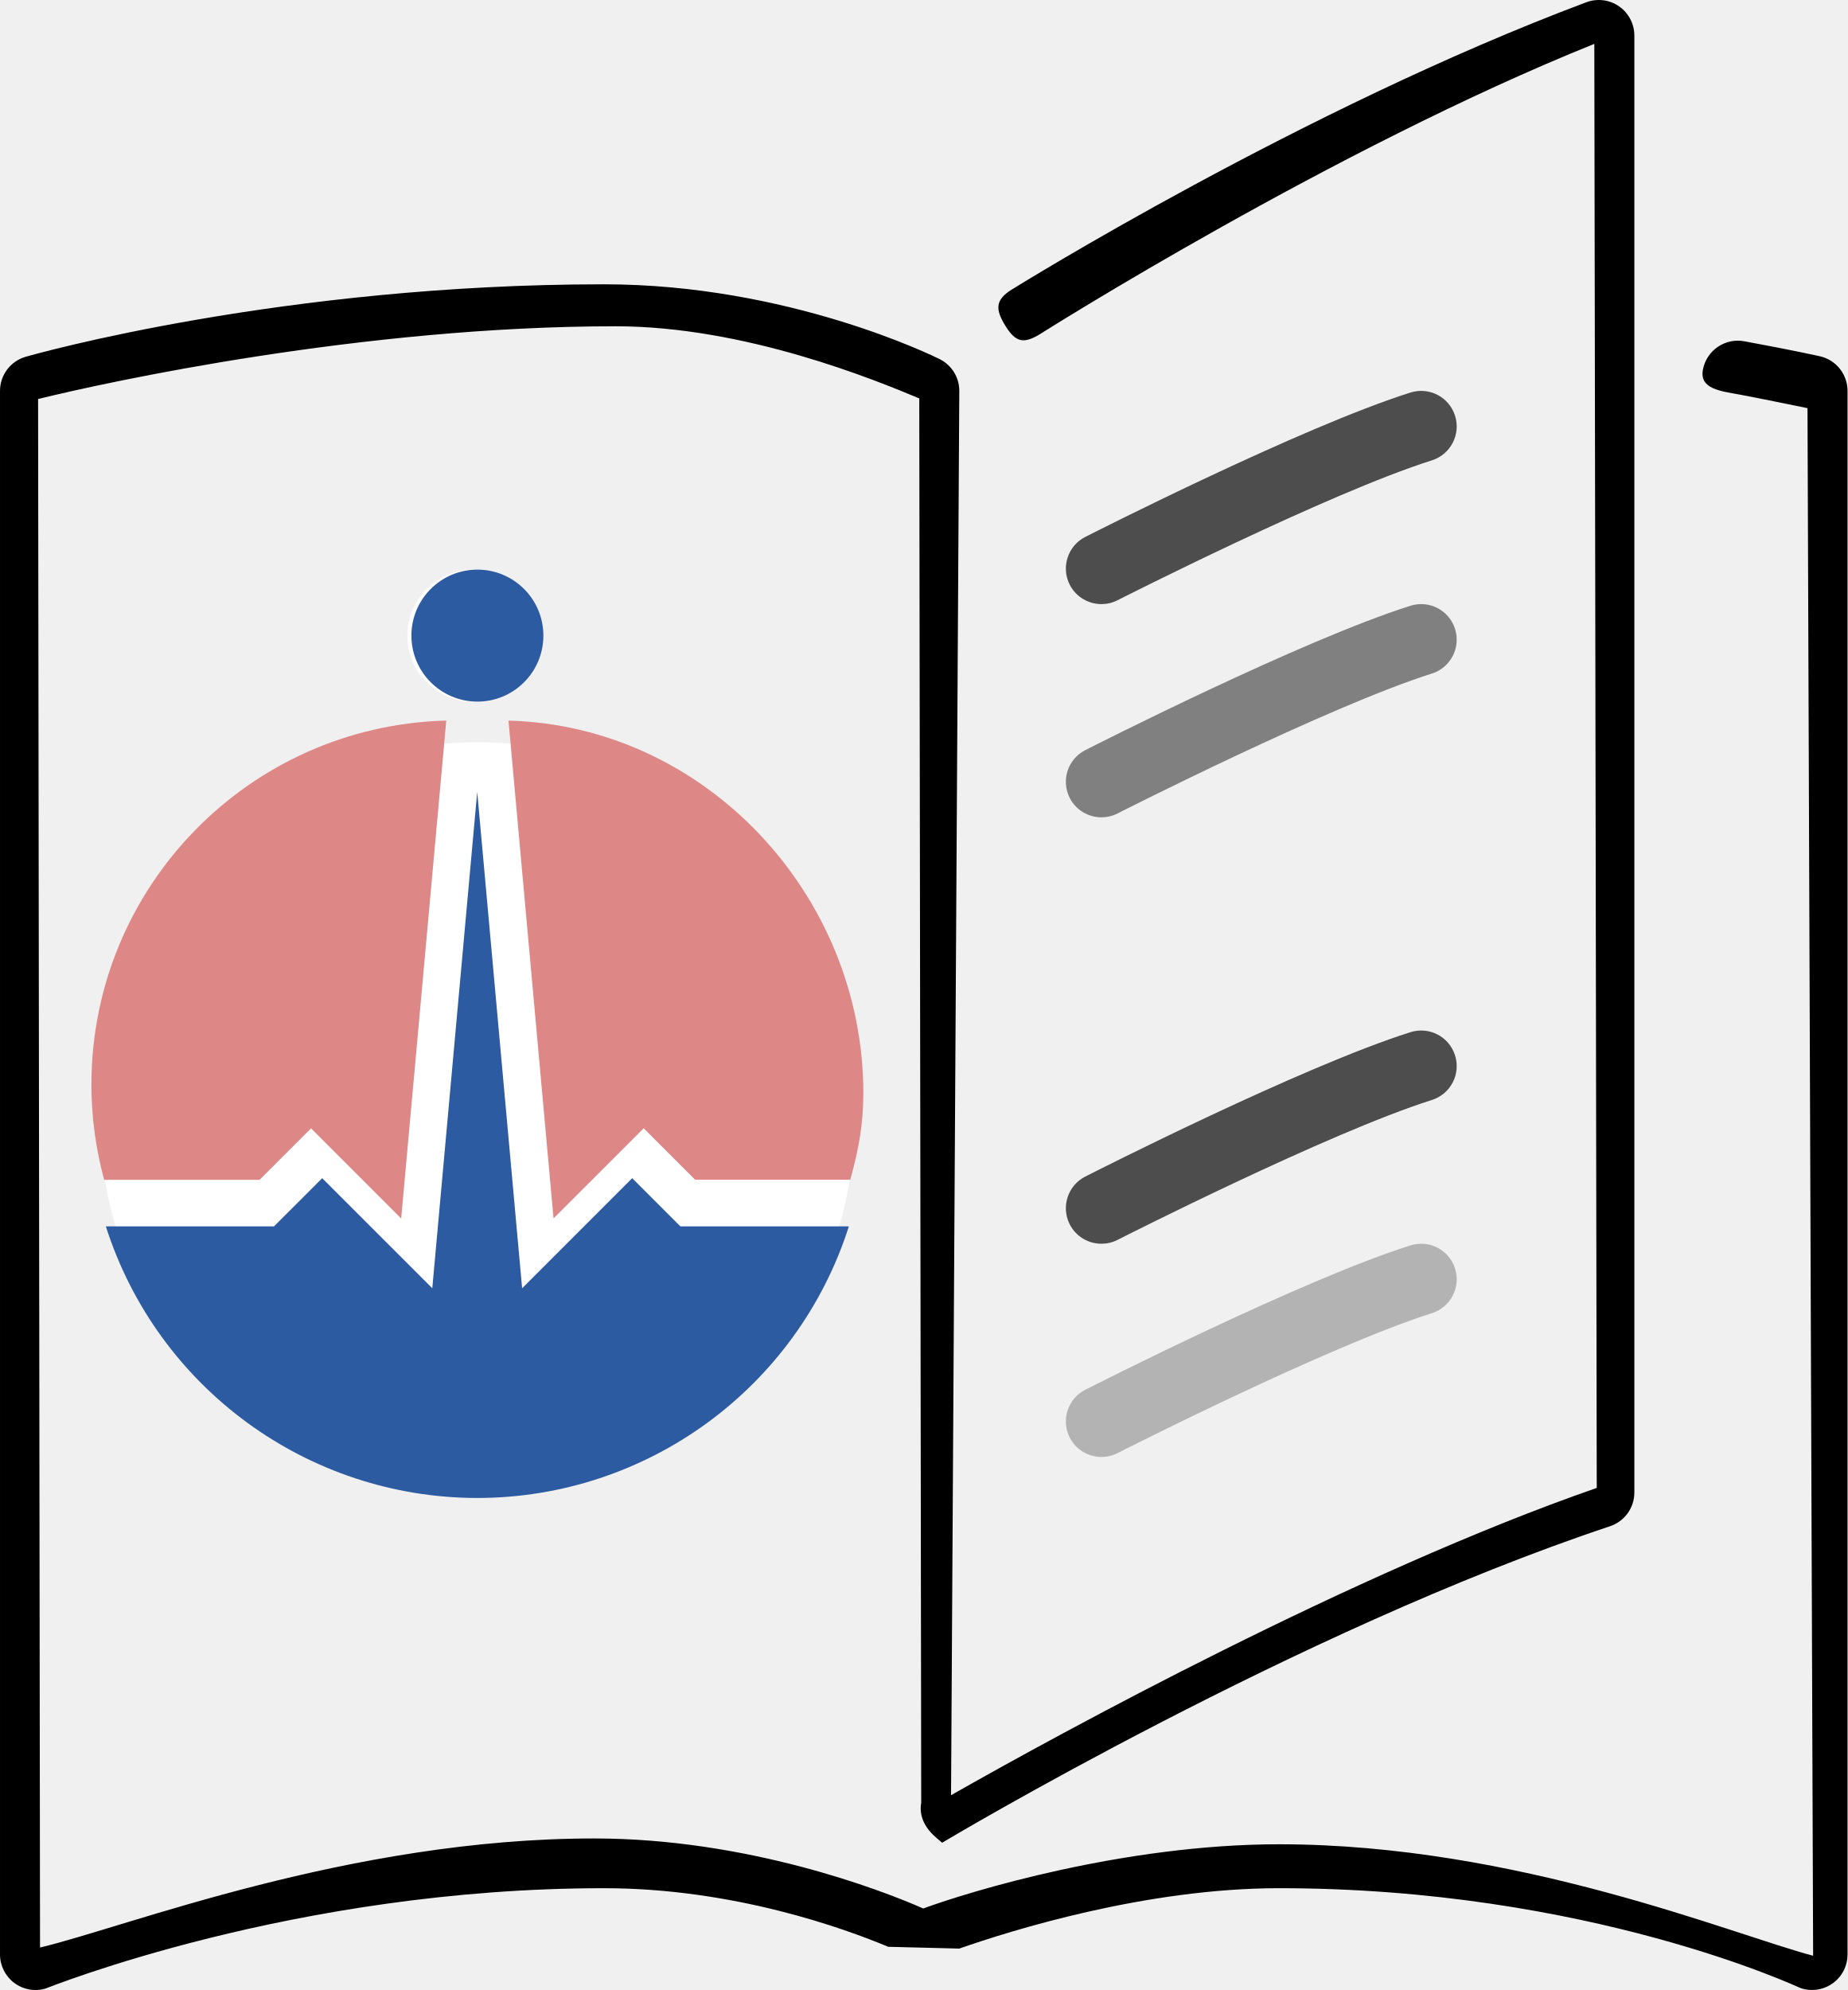
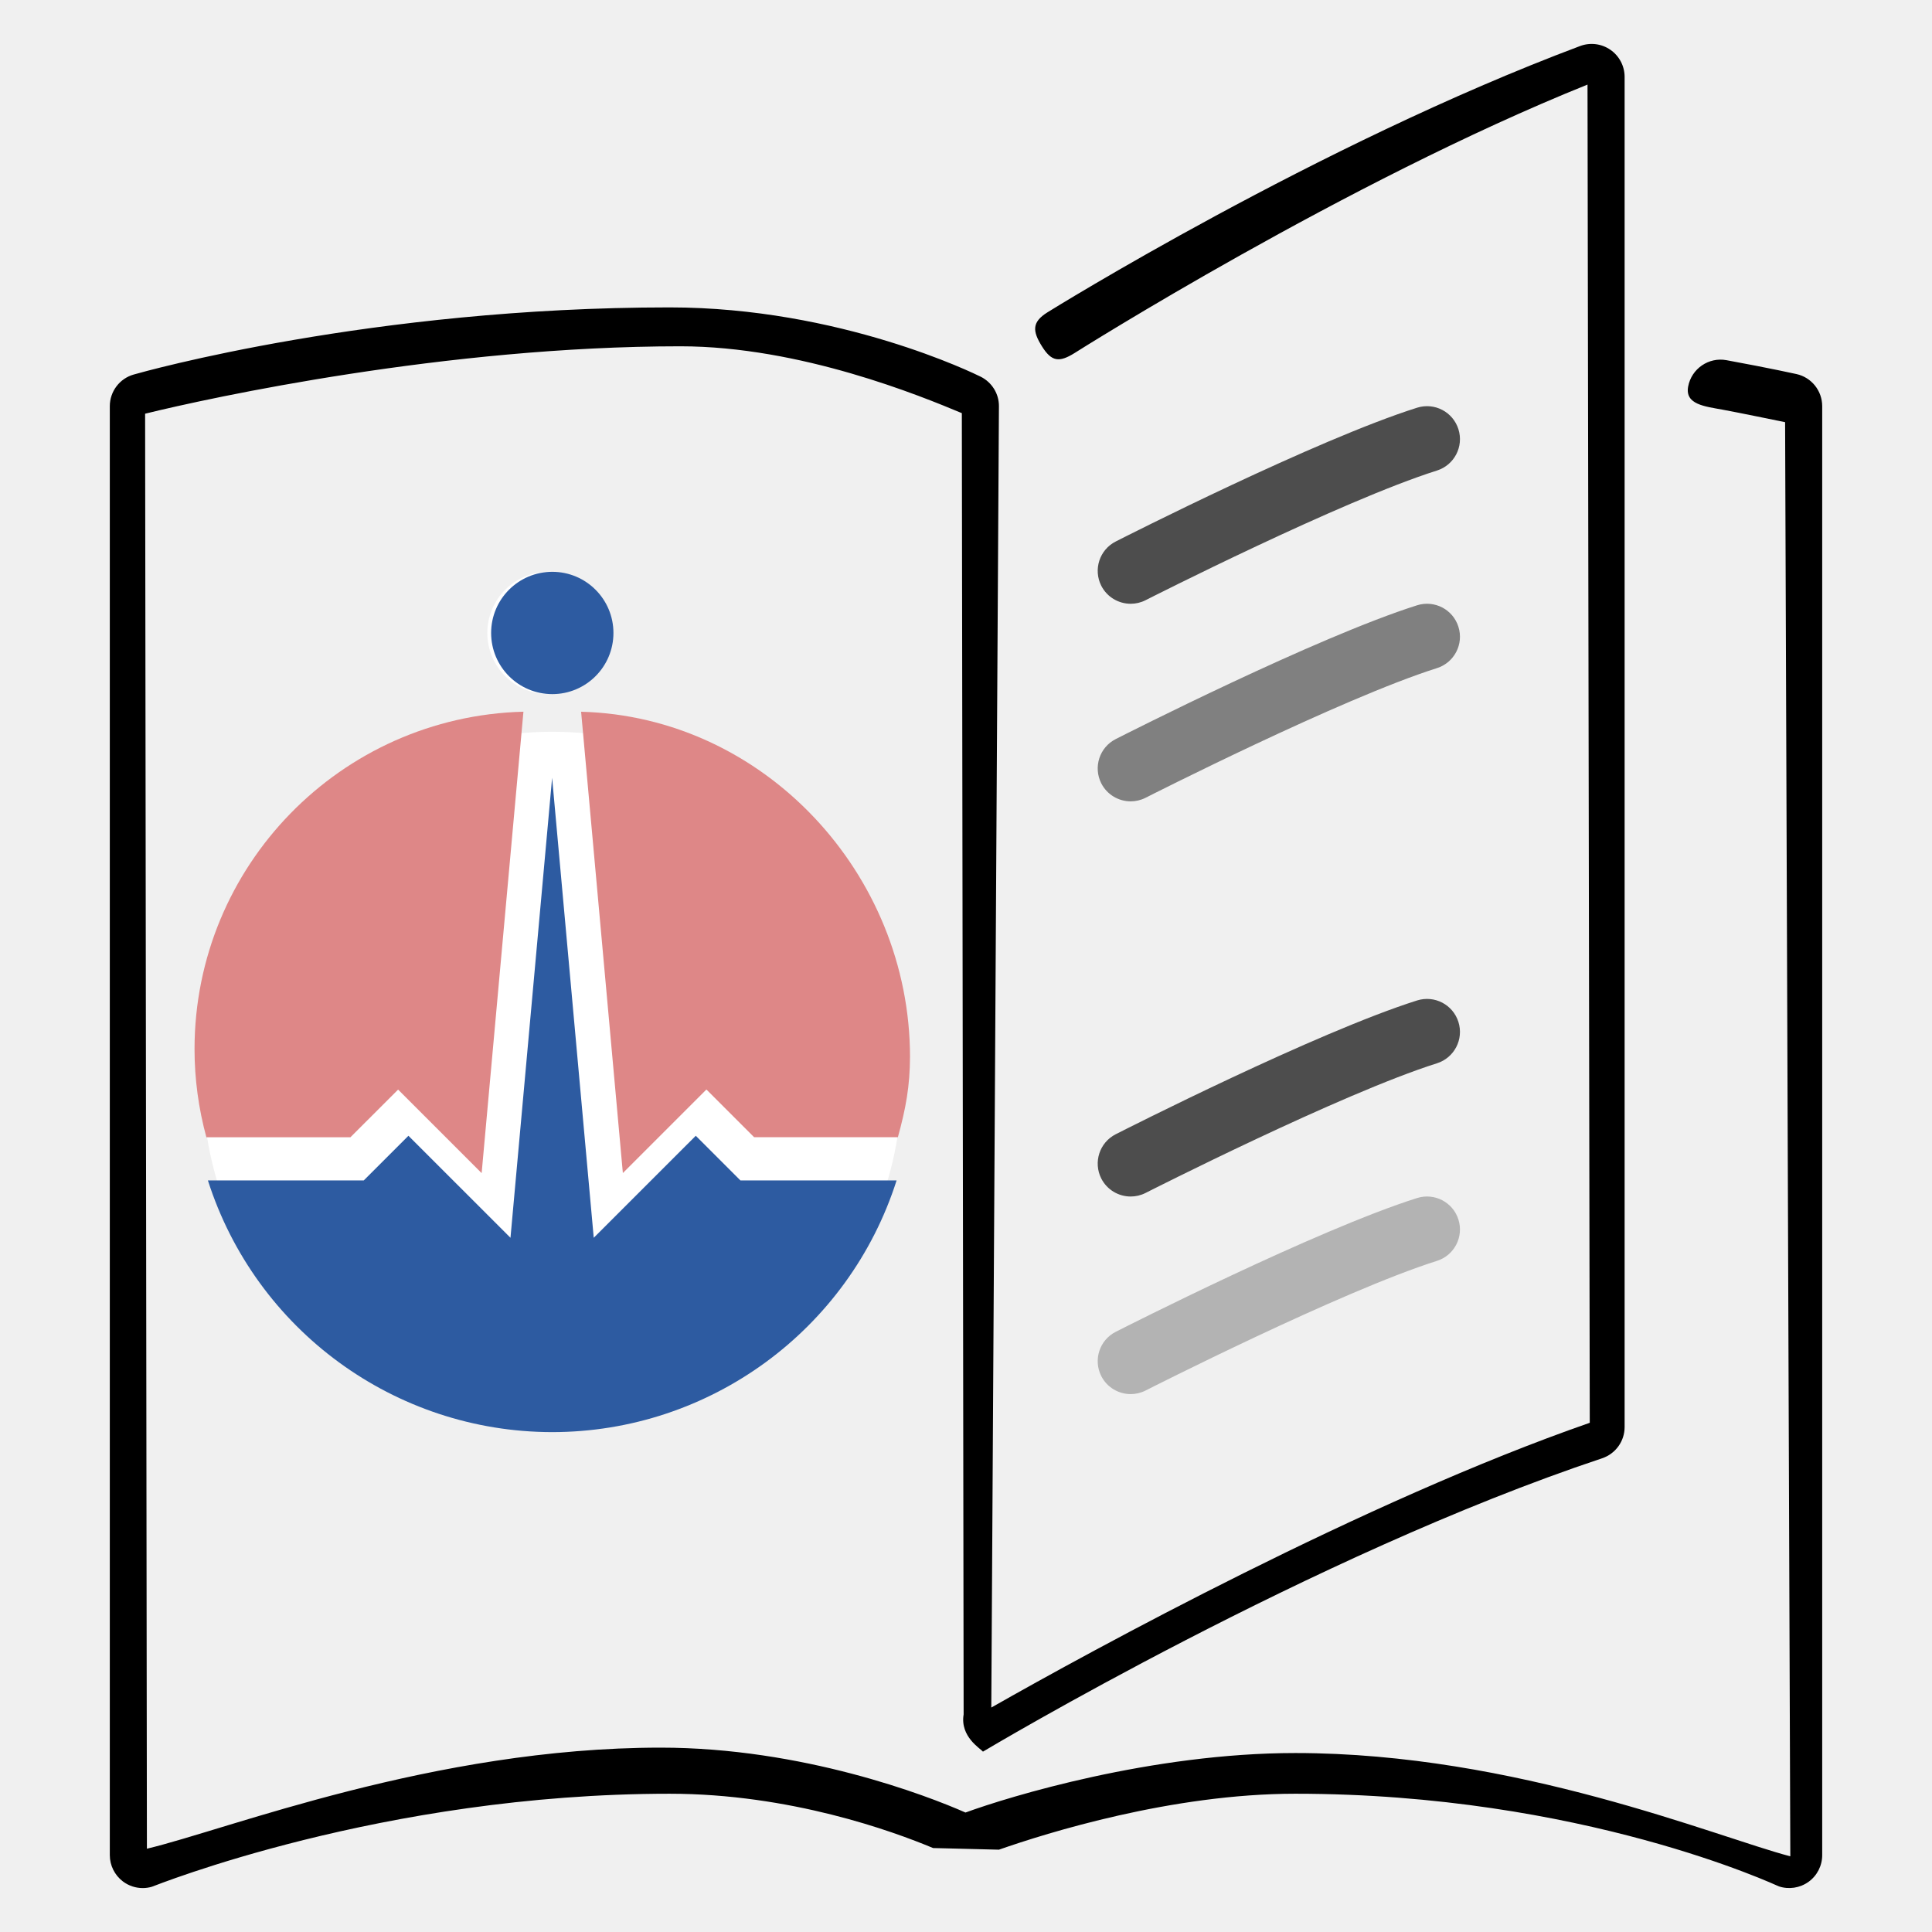
- <svg xmlns="http://www.w3.org/2000/svg" width="31.825mm" height="34.273mm" viewBox="0 0 31.825 34.273" version="1.1" id="svg8">
+ <svg xmlns="http://www.w3.org/2000/svg" width="340" height="340" viewBox="0 0 89.958 89.958" version="1.1" id="svg8">
  <defs id="defs2">
    </defs>
  <g id="layer1" transform="translate(-169.1294,-15.97338)">
-     <g id="g1000" transform="matrix(1.237427,0,0,1.237427,-41.93291,-9.812679)">
-       <g id="g850" transform="matrix(0.3059965,0,0,0.3059965,131.4553,24.5202)">
-         <circle r="14.725" cy="38.888" cx="149.529" id="path1218-5-0" style="opacity:1;fill:#ffffff;fill-opacity:1;stroke:#ffffff;stroke-width:4.87;stroke-linejoin:round;stroke-miterlimit:4;stroke-dasharray:none;stroke-dashoffset:0;stroke-opacity:1" />
-         <path id="path837-0" d="m 148.114,20.743 c -8.979,0.233 -16.14,7.576 -16.143,16.558 -5.8e-4,1.463 0.197,2.919 0.581,4.33 h 7.07 l 2.341,-2.34 4.1,4.1 z" style="opacity:1;fill:#de8787;fill-opacity:1;stroke:none;stroke-width:0.5;stroke-linejoin:round;stroke-miterlimit:4;stroke-dasharray:none;stroke-dashoffset:0;stroke-opacity:0.392" />
-         <path id="path837-3-5" d="m 149.522,23.986 -2.044,22.578 -5.008,-5.007 -2.193,2.191 h -7.65 c 2.348,7.352 9.176,12.345 16.894,12.355 7.723,-0.003 14.559,-4.998 16.909,-12.355 h -7.666 l -2.191,-2.191 -5.008,5.007 z" style="opacity:1;fill:#2d5ba1;fill-opacity:1;stroke:none;stroke-width:0.5;stroke-linejoin:round;stroke-miterlimit:4;stroke-dasharray:none;stroke-dashoffset:0;stroke-opacity:1" />
-         <path id="path837-36-6" d="m 150.945,20.746 2.049,22.641 4.101,-4.1 2.34,2.34 h 7.058 c 0.389,-1.411 0.589,-2.49 0.595,-3.953 -0.008,-8.979 -7.166,-16.696 -16.143,-16.929 z" style="opacity:1;fill:#de8787;fill-opacity:1;stroke:none;stroke-width:0.5;stroke-linejoin:round;stroke-miterlimit:4;stroke-dasharray:none;stroke-dashoffset:0;stroke-opacity:0.392" />
+     <g id="g899" transform="translate(5.112798,2.045829)">
+       <g id="g1000" transform="matrix(3.100225,0,0,3.100225,-359.6618,-48.63048)">
+         <g id="g850" transform="matrix(0.3059965,0,0,0.3059965,131.4553,24.5202)">
+           <circle r="14.725" cy="38.888" cx="149.529" id="path1218-5-0" style="opacity:1;fill:#ffffff;fill-opacity:1;stroke:#ffffff;stroke-width:4.87;stroke-linejoin:round;stroke-miterlimit:4;stroke-dasharray:none;stroke-dashoffset:0;stroke-opacity:1" />
+           <path id="path837-0" d="m 148.114,20.743 c -8.979,0.233 -16.14,7.576 -16.143,16.558 -5.8e-4,1.463 0.197,2.919 0.581,4.33 h 7.07 l 2.341,-2.34 4.1,4.1 z" style="opacity:1;fill:#de8787;fill-opacity:1;stroke:none;stroke-width:0.5;stroke-linejoin:round;stroke-miterlimit:4;stroke-dasharray:none;stroke-dashoffset:0;stroke-opacity:0.392" />
+           <path id="path837-3-5" d="m 149.522,23.986 -2.044,22.578 -5.008,-5.007 -2.193,2.191 h -7.65 c 2.348,7.352 9.176,12.345 16.894,12.355 7.723,-0.003 14.559,-4.998 16.909,-12.355 h -7.666 l -2.191,-2.191 -5.008,5.007 z" style="opacity:1;fill:#2d5ba1;fill-opacity:1;stroke:none;stroke-width:0.5;stroke-linejoin:round;stroke-miterlimit:4;stroke-dasharray:none;stroke-dashoffset:0;stroke-opacity:1" />
+           <path id="path837-36-6" d="m 150.945,20.746 2.049,22.641 4.101,-4.1 2.34,2.34 h 7.058 c 0.389,-1.411 0.589,-2.49 0.595,-3.953 -0.008,-8.979 -7.166,-16.696 -16.143,-16.929 z" style="opacity:1;fill:#de8787;fill-opacity:1;stroke:none;stroke-width:0.5;stroke-linejoin:round;stroke-miterlimit:4;stroke-dasharray:none;stroke-dashoffset:0;stroke-opacity:0.392" />
+         </g>
+         <circle style="opacity:1;fill:#ffffff;fill-opacity:0.987;stroke:#ffffff;stroke-width:0.261;stroke-linejoin:round;stroke-miterlimit:4;stroke-dasharray:none;stroke-dashoffset:0;stroke-opacity:1" id="circle1353" cx="177.154" cy="29.685" r="0.788" />
+         <circle r="0.788" cy="29.685" cx="177.211" id="circle1343" style="opacity:1;fill:#2d5ba1;fill-opacity:1;stroke:#2d5ba1;stroke-width:0.261;stroke-linejoin:round;stroke-miterlimit:4;stroke-dasharray:none;stroke-dashoffset:0;stroke-opacity:1" />
      </g>
-       <circle style="opacity:1;fill:#ffffff;fill-opacity:0.987;stroke:#ffffff;stroke-width:0.261;stroke-linejoin:round;stroke-miterlimit:4;stroke-dasharray:none;stroke-dashoffset:0;stroke-opacity:1" id="circle1353" cx="177.154" cy="29.685" r="0.788" />
-       <circle r="0.788" cy="29.685" cx="177.211" id="circle1343" style="opacity:1;fill:#2d5ba1;fill-opacity:1;stroke:#2d5ba1;stroke-width:0.261;stroke-linejoin:round;stroke-miterlimit:4;stroke-dasharray:none;stroke-dashoffset:0;stroke-opacity:1" />
-     </g>
-     <g id="g960" transform="matrix(0.07171988,0,0,0.07171988,166.6814,15.97339)" style="stroke-width:0;stroke-miterlimit:4;stroke-dasharray:none">
-       <g id="g892" style="stroke-width:0;stroke-miterlimit:4;stroke-dasharray:none">
-         <g id="g890" style="stroke-width:0;stroke-miterlimit:4;stroke-dasharray:none">
-           <g id="g888" style="stroke-width:0;stroke-miterlimit:4;stroke-dasharray:none">
-             <path d="m 298.677,145.071 c 1.297,0 2.628,-0.299 3.866,-0.93 0.503,-0.256 50.731,-25.771 75.503,-33.596 4.489,-1.425 6.98,-6.221 5.555,-10.709 -1.417,-4.489 -6.178,-6.989 -10.709,-5.572 -26.095,8.252 -75.981,33.596 -78.097,34.671 -4.198,2.133 -5.871,7.27 -3.738,11.477 1.51,2.952 4.514,4.659 7.62,4.659 z" id="path868" style="fill:#4d4d4d;stroke-width:0;stroke-miterlimit:4;stroke-dasharray:none" />
-             <path d="m 264.536,467.924 c 12.442,-4.352 44.851,-14.498 76.8,-14.498 74.334,0 124.809,23.839 125.312,24.009 2.568,0.853 5.436,0.427 7.68,-1.178 2.227,-1.604 3.541,-4.181 3.541,-6.921 V 93.871 c 0,-4.002 -2.773,-7.467 -6.682,-8.329 0,0 -6.69,-1.493 -18.125,-3.593 -4.617,-0.853 -9.079,2.219 -9.933,6.844 -0.853,4.642 4.306,5.129 8.94,5.982 4.361,0.802 13.37,2.675 16.186,3.239 L 469.606,469.646 c -19.337,-5.069 -71.08,-26.766 -128.271,-26.766 -37.18,0 -74.168,11.279 -85.467,15.418 -10.044,-4.437 -42.268,-16.816 -78.996,-16.816 -58.778,0 -112.32,21.265 -133.124,26.189 L 43.282,95.817 c 17.041,-4.19 78.085,-17.467 138.714,-17.467 31.113,0 62.454,12.946 72.925,17.324 l 0.466,337.201 c -0.972,5.804 4.416,8.875 5.009,9.642 0.845,-0.503 85.393,-51.004 160.435,-76.015 3.49,-1.169 5.837,-4.42 5.837,-8.098 V 8.537 c 0,-2.799 -1.374,-5.419 -3.678,-7.014 -2.287,-1.596 -5.222,-1.963 -7.859,-0.981 -68.275,25.608 -137.36,68.599 -138.052,69.026 -3.994,2.5 -3.896,4.801 -1.396,8.795 2.492,3.994 4.463,4.226 8.465,1.726 0.631,-0.401 70.161,-44.322 132.906,-69.555 l 0.582,346.77 c -58.249,20.241 -129.081,58.997 -155.082,73.793 L 264.534,93.871 c 0.019,-3.234 -1.826,-6.187 -4.719,-7.637 -1.468,-0.725 -36.437,-17.963 -80.614,-17.963 -77.107,0 -136.388,16.683 -138.88,17.399 -3.661,1.041 -6.187,4.395 -6.187,8.201 v 375.467 c 0,2.671 1.263,5.197 3.388,6.81 1.502,1.135 3.311,1.724 5.146,1.724 0.785,0 1.57,-0.111 2.338,-0.333 0.589,-0.162 59.597,-24.112 134.195,-24.112 31.198,0 57.856,9.711 68.267,14.071 z" id="path870" style="stroke-width:0;stroke-miterlimit:4;stroke-dasharray:none" />
-             <path d="m 291.057,191.611 c 1.51,2.953 4.514,4.659 7.62,4.659 1.297,0 2.628,-0.299 3.866,-0.93 0.503,-0.256 50.731,-25.771 75.503,-33.596 4.489,-1.425 6.98,-6.221 5.555,-10.709 -1.417,-4.489 -6.178,-6.989 -10.709,-5.572 -26.095,8.252 -75.981,33.596 -78.097,34.671 -4.199,2.133 -5.871,7.271 -3.738,11.477 z" id="path872" style="fill:#808080;stroke-width:0;stroke-miterlimit:4;stroke-dasharray:none" />
-             <path d="m 291.057,294.011 c 1.51,2.953 4.514,4.659 7.62,4.659 1.297,0 2.628,-0.299 3.866,-0.93 0.503,-0.256 50.731,-25.771 75.503,-33.596 4.489,-1.425 6.98,-6.221 5.555,-10.709 -1.417,-4.489 -6.178,-6.989 -10.709,-5.572 -26.095,8.252 -75.981,33.596 -78.097,34.671 -4.199,2.133 -5.871,7.271 -3.738,11.477 z" id="path874" style="fill:#4d4d4d;stroke-width:0;stroke-miterlimit:4;stroke-dasharray:none" />
-             <path d="m 291.057,345.211 c 1.51,2.953 4.514,4.659 7.62,4.659 1.297,0 2.628,-0.299 3.866,-0.93 0.503,-0.256 50.731,-25.771 75.503,-33.596 4.489,-1.425 6.98,-6.221 5.555,-10.709 -1.417,-4.488 -6.178,-6.989 -10.709,-5.572 -26.095,8.252 -75.981,33.596 -78.097,34.671 -4.199,2.133 -5.871,7.271 -3.738,11.477 z" id="path880" style="fill:#b3b3b3;stroke-width:0;stroke-miterlimit:4;stroke-dasharray:none" />
+       <g id="g960" transform="matrix(0.1796855,0,0,0.1796855,162.9961,15.9734)" style="stroke-width:0;stroke-miterlimit:4;stroke-dasharray:none">
+         <g id="g892" style="stroke-width:0;stroke-miterlimit:4;stroke-dasharray:none">
+           <g id="g890" style="stroke-width:0;stroke-miterlimit:4;stroke-dasharray:none">
+             <g id="g888" style="stroke-width:0;stroke-miterlimit:4;stroke-dasharray:none">
+               <path d="m 298.677,145.071 c 1.297,0 2.628,-0.299 3.866,-0.93 0.503,-0.256 50.731,-25.771 75.503,-33.596 4.489,-1.425 6.98,-6.221 5.555,-10.709 -1.417,-4.489 -6.178,-6.989 -10.709,-5.572 -26.095,8.252 -75.981,33.596 -78.097,34.671 -4.198,2.133 -5.871,7.27 -3.738,11.477 1.51,2.952 4.514,4.659 7.62,4.659 z" id="path868" style="fill:#4d4d4d;stroke-width:0;stroke-miterlimit:4;stroke-dasharray:none" />
+               <path d="m 264.536,467.924 c 12.442,-4.352 44.851,-14.498 76.8,-14.498 74.334,0 124.809,23.839 125.312,24.009 2.568,0.853 5.436,0.427 7.68,-1.178 2.227,-1.604 3.541,-4.181 3.541,-6.921 V 93.871 c 0,-4.002 -2.773,-7.467 -6.682,-8.329 0,0 -6.69,-1.493 -18.125,-3.593 -4.617,-0.853 -9.079,2.219 -9.933,6.844 -0.853,4.642 4.306,5.129 8.94,5.982 4.361,0.802 13.37,2.675 16.186,3.239 L 469.606,469.646 c -19.337,-5.069 -71.08,-26.766 -128.271,-26.766 -37.18,0 -74.168,11.279 -85.467,15.418 -10.044,-4.437 -42.268,-16.816 -78.996,-16.816 -58.778,0 -112.32,21.265 -133.124,26.189 L 43.282,95.817 c 17.041,-4.19 78.085,-17.467 138.714,-17.467 31.113,0 62.454,12.946 72.925,17.324 l 0.466,337.201 c -0.972,5.804 4.416,8.875 5.009,9.642 0.845,-0.503 85.393,-51.004 160.435,-76.015 3.49,-1.169 5.837,-4.42 5.837,-8.098 V 8.537 c 0,-2.799 -1.374,-5.419 -3.678,-7.014 -2.287,-1.596 -5.222,-1.963 -7.859,-0.981 -68.275,25.608 -137.36,68.599 -138.052,69.026 -3.994,2.5 -3.896,4.801 -1.396,8.795 2.492,3.994 4.463,4.226 8.465,1.726 0.631,-0.401 70.161,-44.322 132.906,-69.555 l 0.582,346.77 c -58.249,20.241 -129.081,58.997 -155.082,73.793 L 264.534,93.871 c 0.019,-3.234 -1.826,-6.187 -4.719,-7.637 -1.468,-0.725 -36.437,-17.963 -80.614,-17.963 -77.107,0 -136.388,16.683 -138.88,17.399 -3.661,1.041 -6.187,4.395 -6.187,8.201 v 375.467 c 0,2.671 1.263,5.197 3.388,6.81 1.502,1.135 3.311,1.724 5.146,1.724 0.785,0 1.57,-0.111 2.338,-0.333 0.589,-0.162 59.597,-24.112 134.195,-24.112 31.198,0 57.856,9.711 68.267,14.071 z" id="path870" style="stroke-width:0;stroke-miterlimit:4;stroke-dasharray:none" />
+               <path d="m 291.057,191.611 c 1.51,2.953 4.514,4.659 7.62,4.659 1.297,0 2.628,-0.299 3.866,-0.93 0.503,-0.256 50.731,-25.771 75.503,-33.596 4.489,-1.425 6.98,-6.221 5.555,-10.709 -1.417,-4.489 -6.178,-6.989 -10.709,-5.572 -26.095,8.252 -75.981,33.596 -78.097,34.671 -4.199,2.133 -5.871,7.271 -3.738,11.477 z" id="path872" style="fill:#808080;stroke-width:0;stroke-miterlimit:4;stroke-dasharray:none" />
+               <path d="m 291.057,294.011 c 1.51,2.953 4.514,4.659 7.62,4.659 1.297,0 2.628,-0.299 3.866,-0.93 0.503,-0.256 50.731,-25.771 75.503,-33.596 4.489,-1.425 6.98,-6.221 5.555,-10.709 -1.417,-4.489 -6.178,-6.989 -10.709,-5.572 -26.095,8.252 -75.981,33.596 -78.097,34.671 -4.199,2.133 -5.871,7.271 -3.738,11.477 z" id="path874" style="fill:#4d4d4d;stroke-width:0;stroke-miterlimit:4;stroke-dasharray:none" />
+               <path d="m 291.057,345.211 c 1.51,2.953 4.514,4.659 7.62,4.659 1.297,0 2.628,-0.299 3.866,-0.93 0.503,-0.256 50.731,-25.771 75.503,-33.596 4.489,-1.425 6.98,-6.221 5.555,-10.709 -1.417,-4.488 -6.178,-6.989 -10.709,-5.572 -26.095,8.252 -75.981,33.596 -78.097,34.671 -4.199,2.133 -5.871,7.271 -3.738,11.477 z" id="path880" style="fill:#b3b3b3;stroke-width:0;stroke-miterlimit:4;stroke-dasharray:none" />
+             </g>
          </g>
        </g>
+         <g id="g894" style="stroke-width:0;stroke-miterlimit:4;stroke-dasharray:none" />
+         <g id="g896" style="stroke-width:0;stroke-miterlimit:4;stroke-dasharray:none" />
+         <g id="g898" style="stroke-width:0;stroke-miterlimit:4;stroke-dasharray:none" />
+         <g id="g900" style="stroke-width:0;stroke-miterlimit:4;stroke-dasharray:none" />
+         <g id="g902" style="stroke-width:0;stroke-miterlimit:4;stroke-dasharray:none" />
+         <g id="g904" style="stroke-width:0;stroke-miterlimit:4;stroke-dasharray:none" />
+         <g id="g906" style="stroke-width:0;stroke-miterlimit:4;stroke-dasharray:none" />
+         <g id="g908" style="stroke-width:0;stroke-miterlimit:4;stroke-dasharray:none" />
+         <g id="g910" style="stroke-width:0;stroke-miterlimit:4;stroke-dasharray:none" />
+         <g id="g912" style="stroke-width:0;stroke-miterlimit:4;stroke-dasharray:none" />
+         <g id="g914" style="stroke-width:0;stroke-miterlimit:4;stroke-dasharray:none" />
+         <g id="g916" style="stroke-width:0;stroke-miterlimit:4;stroke-dasharray:none" />
+         <g id="g918" style="stroke-width:0;stroke-miterlimit:4;stroke-dasharray:none" />
+         <g id="g920" style="stroke-width:0;stroke-miterlimit:4;stroke-dasharray:none" />
+         <g id="g922" style="stroke-width:0;stroke-miterlimit:4;stroke-dasharray:none" />
      </g>
-       <g id="g894" style="stroke-width:0;stroke-miterlimit:4;stroke-dasharray:none">
- </g>
-       <g id="g896" style="stroke-width:0;stroke-miterlimit:4;stroke-dasharray:none">
- </g>
-       <g id="g898" style="stroke-width:0;stroke-miterlimit:4;stroke-dasharray:none">
- </g>
-       <g id="g900" style="stroke-width:0;stroke-miterlimit:4;stroke-dasharray:none">
- </g>
-       <g id="g902" style="stroke-width:0;stroke-miterlimit:4;stroke-dasharray:none">
- </g>
-       <g id="g904" style="stroke-width:0;stroke-miterlimit:4;stroke-dasharray:none">
- </g>
-       <g id="g906" style="stroke-width:0;stroke-miterlimit:4;stroke-dasharray:none">
- </g>
-       <g id="g908" style="stroke-width:0;stroke-miterlimit:4;stroke-dasharray:none">
- </g>
-       <g id="g910" style="stroke-width:0;stroke-miterlimit:4;stroke-dasharray:none">
- </g>
-       <g id="g912" style="stroke-width:0;stroke-miterlimit:4;stroke-dasharray:none">
- </g>
-       <g id="g914" style="stroke-width:0;stroke-miterlimit:4;stroke-dasharray:none">
- </g>
-       <g id="g916" style="stroke-width:0;stroke-miterlimit:4;stroke-dasharray:none">
- </g>
-       <g id="g918" style="stroke-width:0;stroke-miterlimit:4;stroke-dasharray:none">
- </g>
-       <g id="g920" style="stroke-width:0;stroke-miterlimit:4;stroke-dasharray:none">
- </g>
-       <g id="g922" style="stroke-width:0;stroke-miterlimit:4;stroke-dasharray:none">
- </g>
    </g>
  </g>
</svg>
